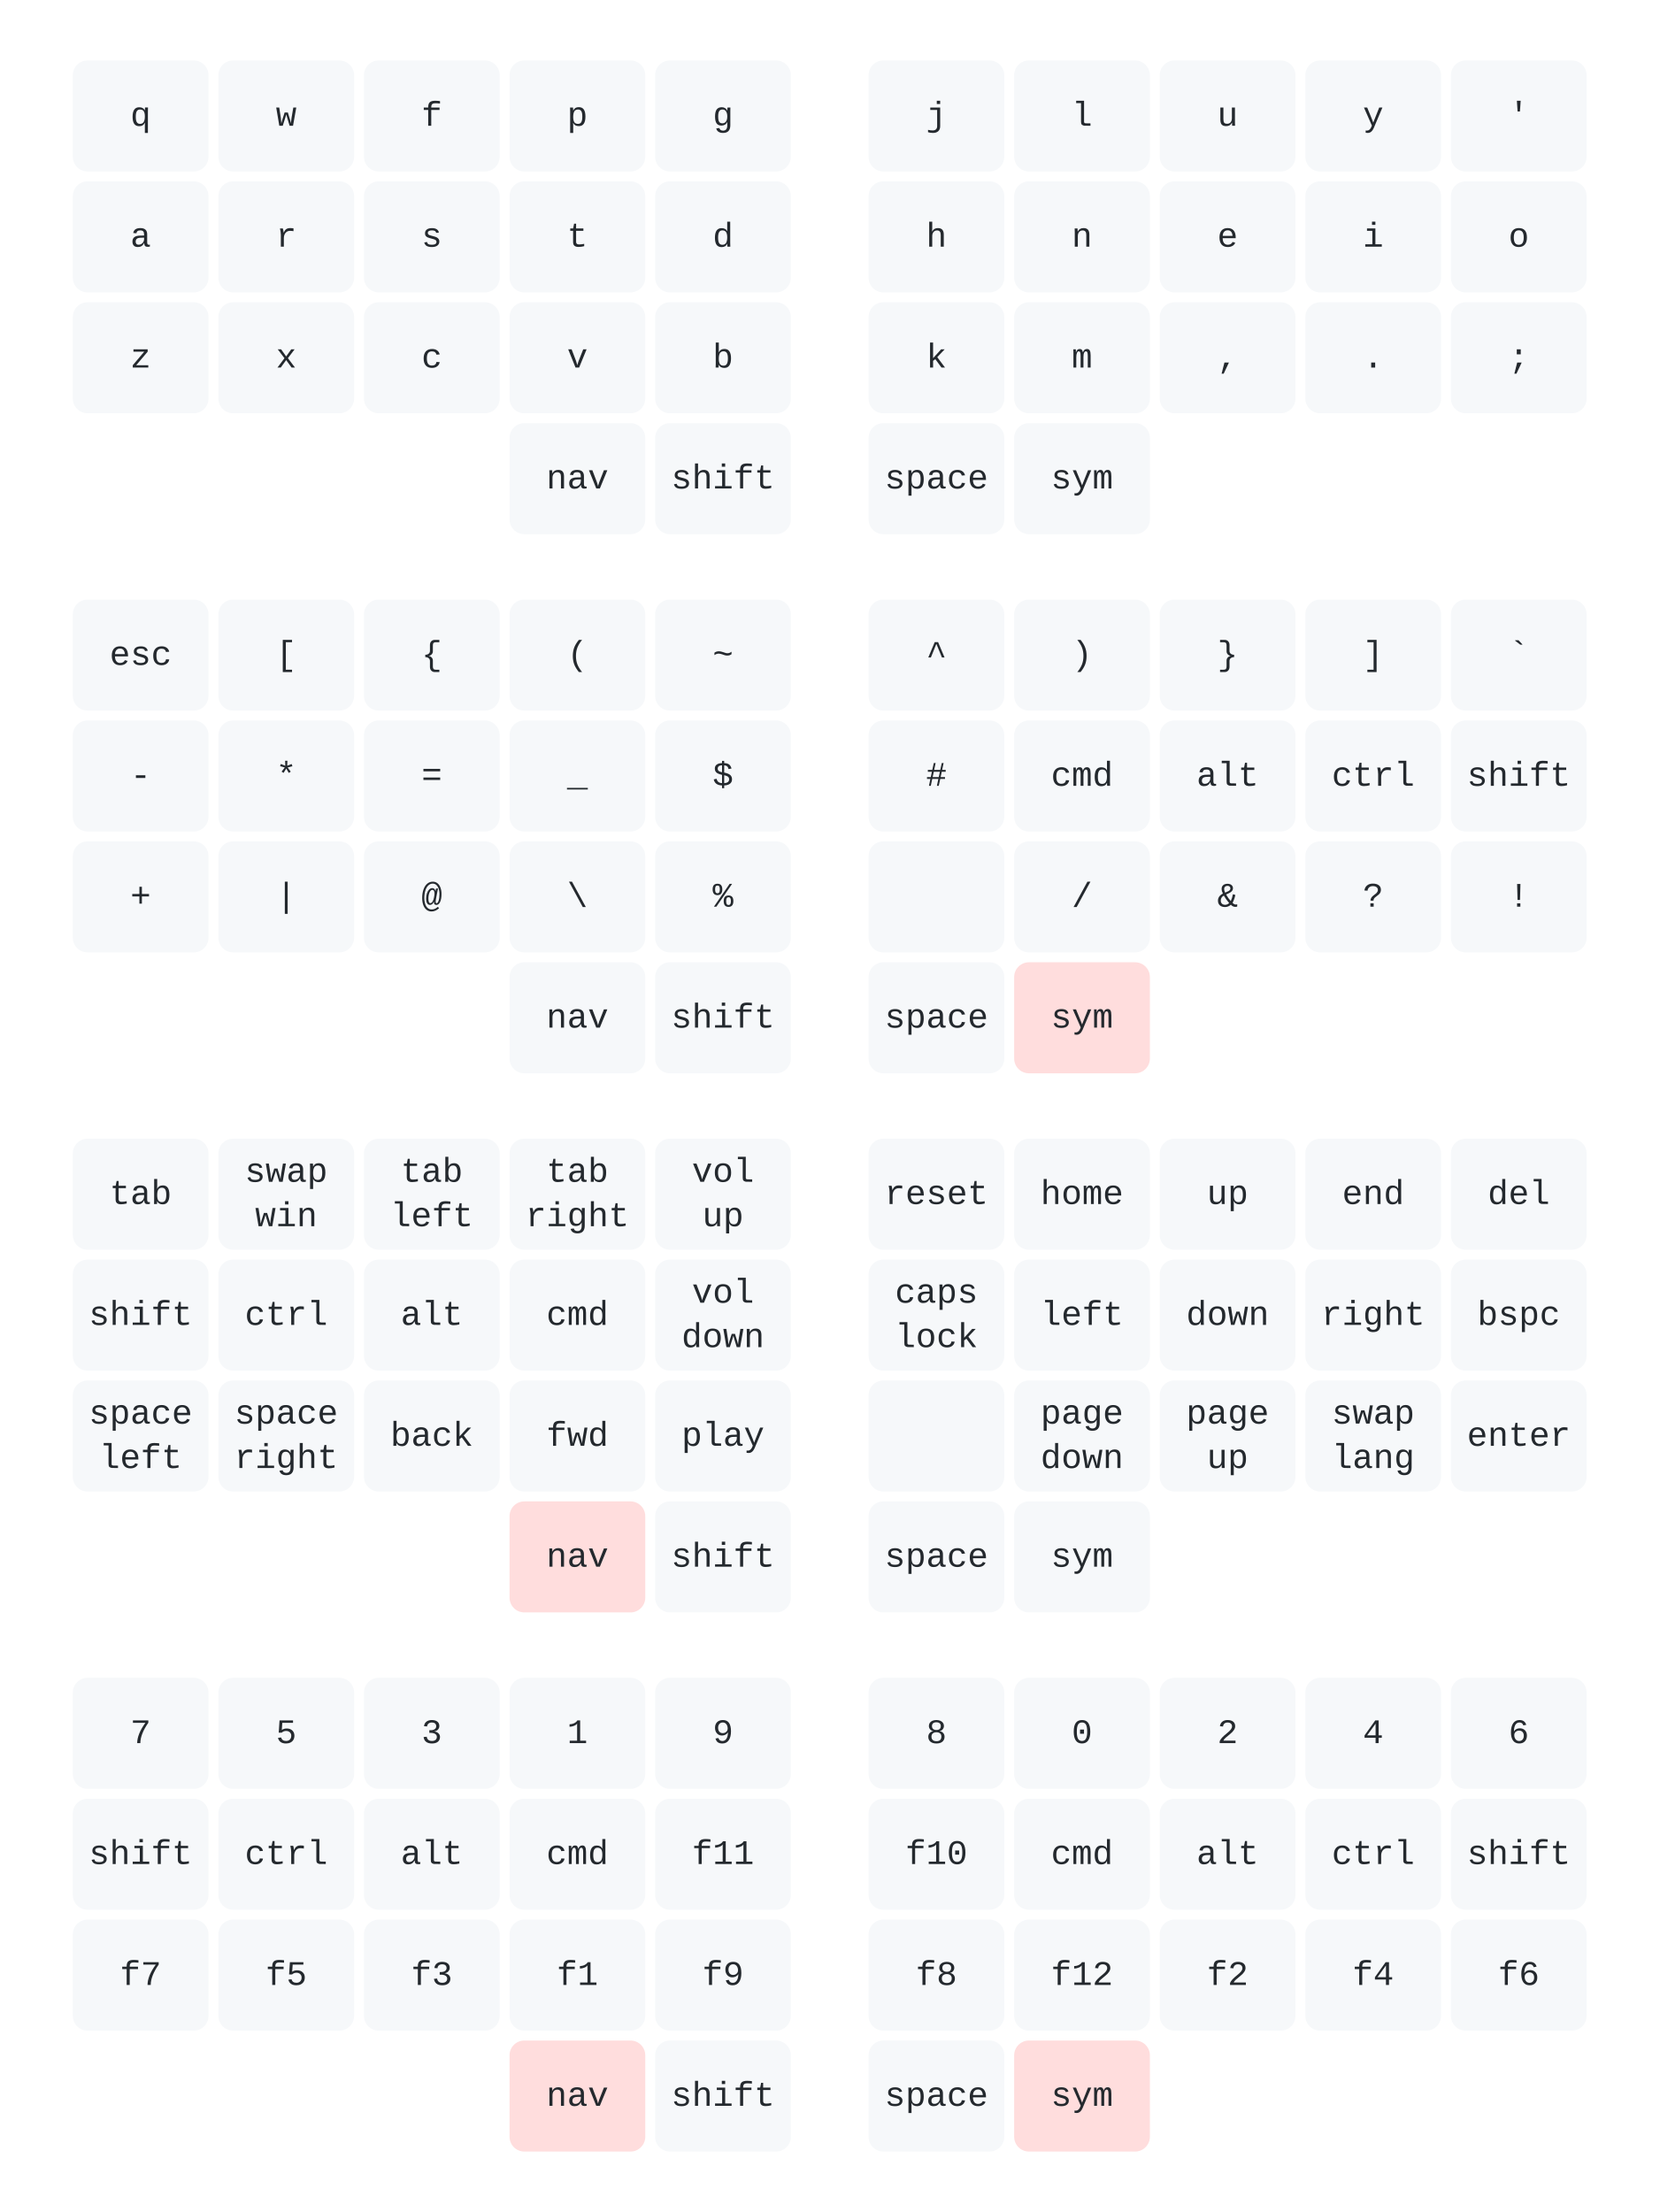
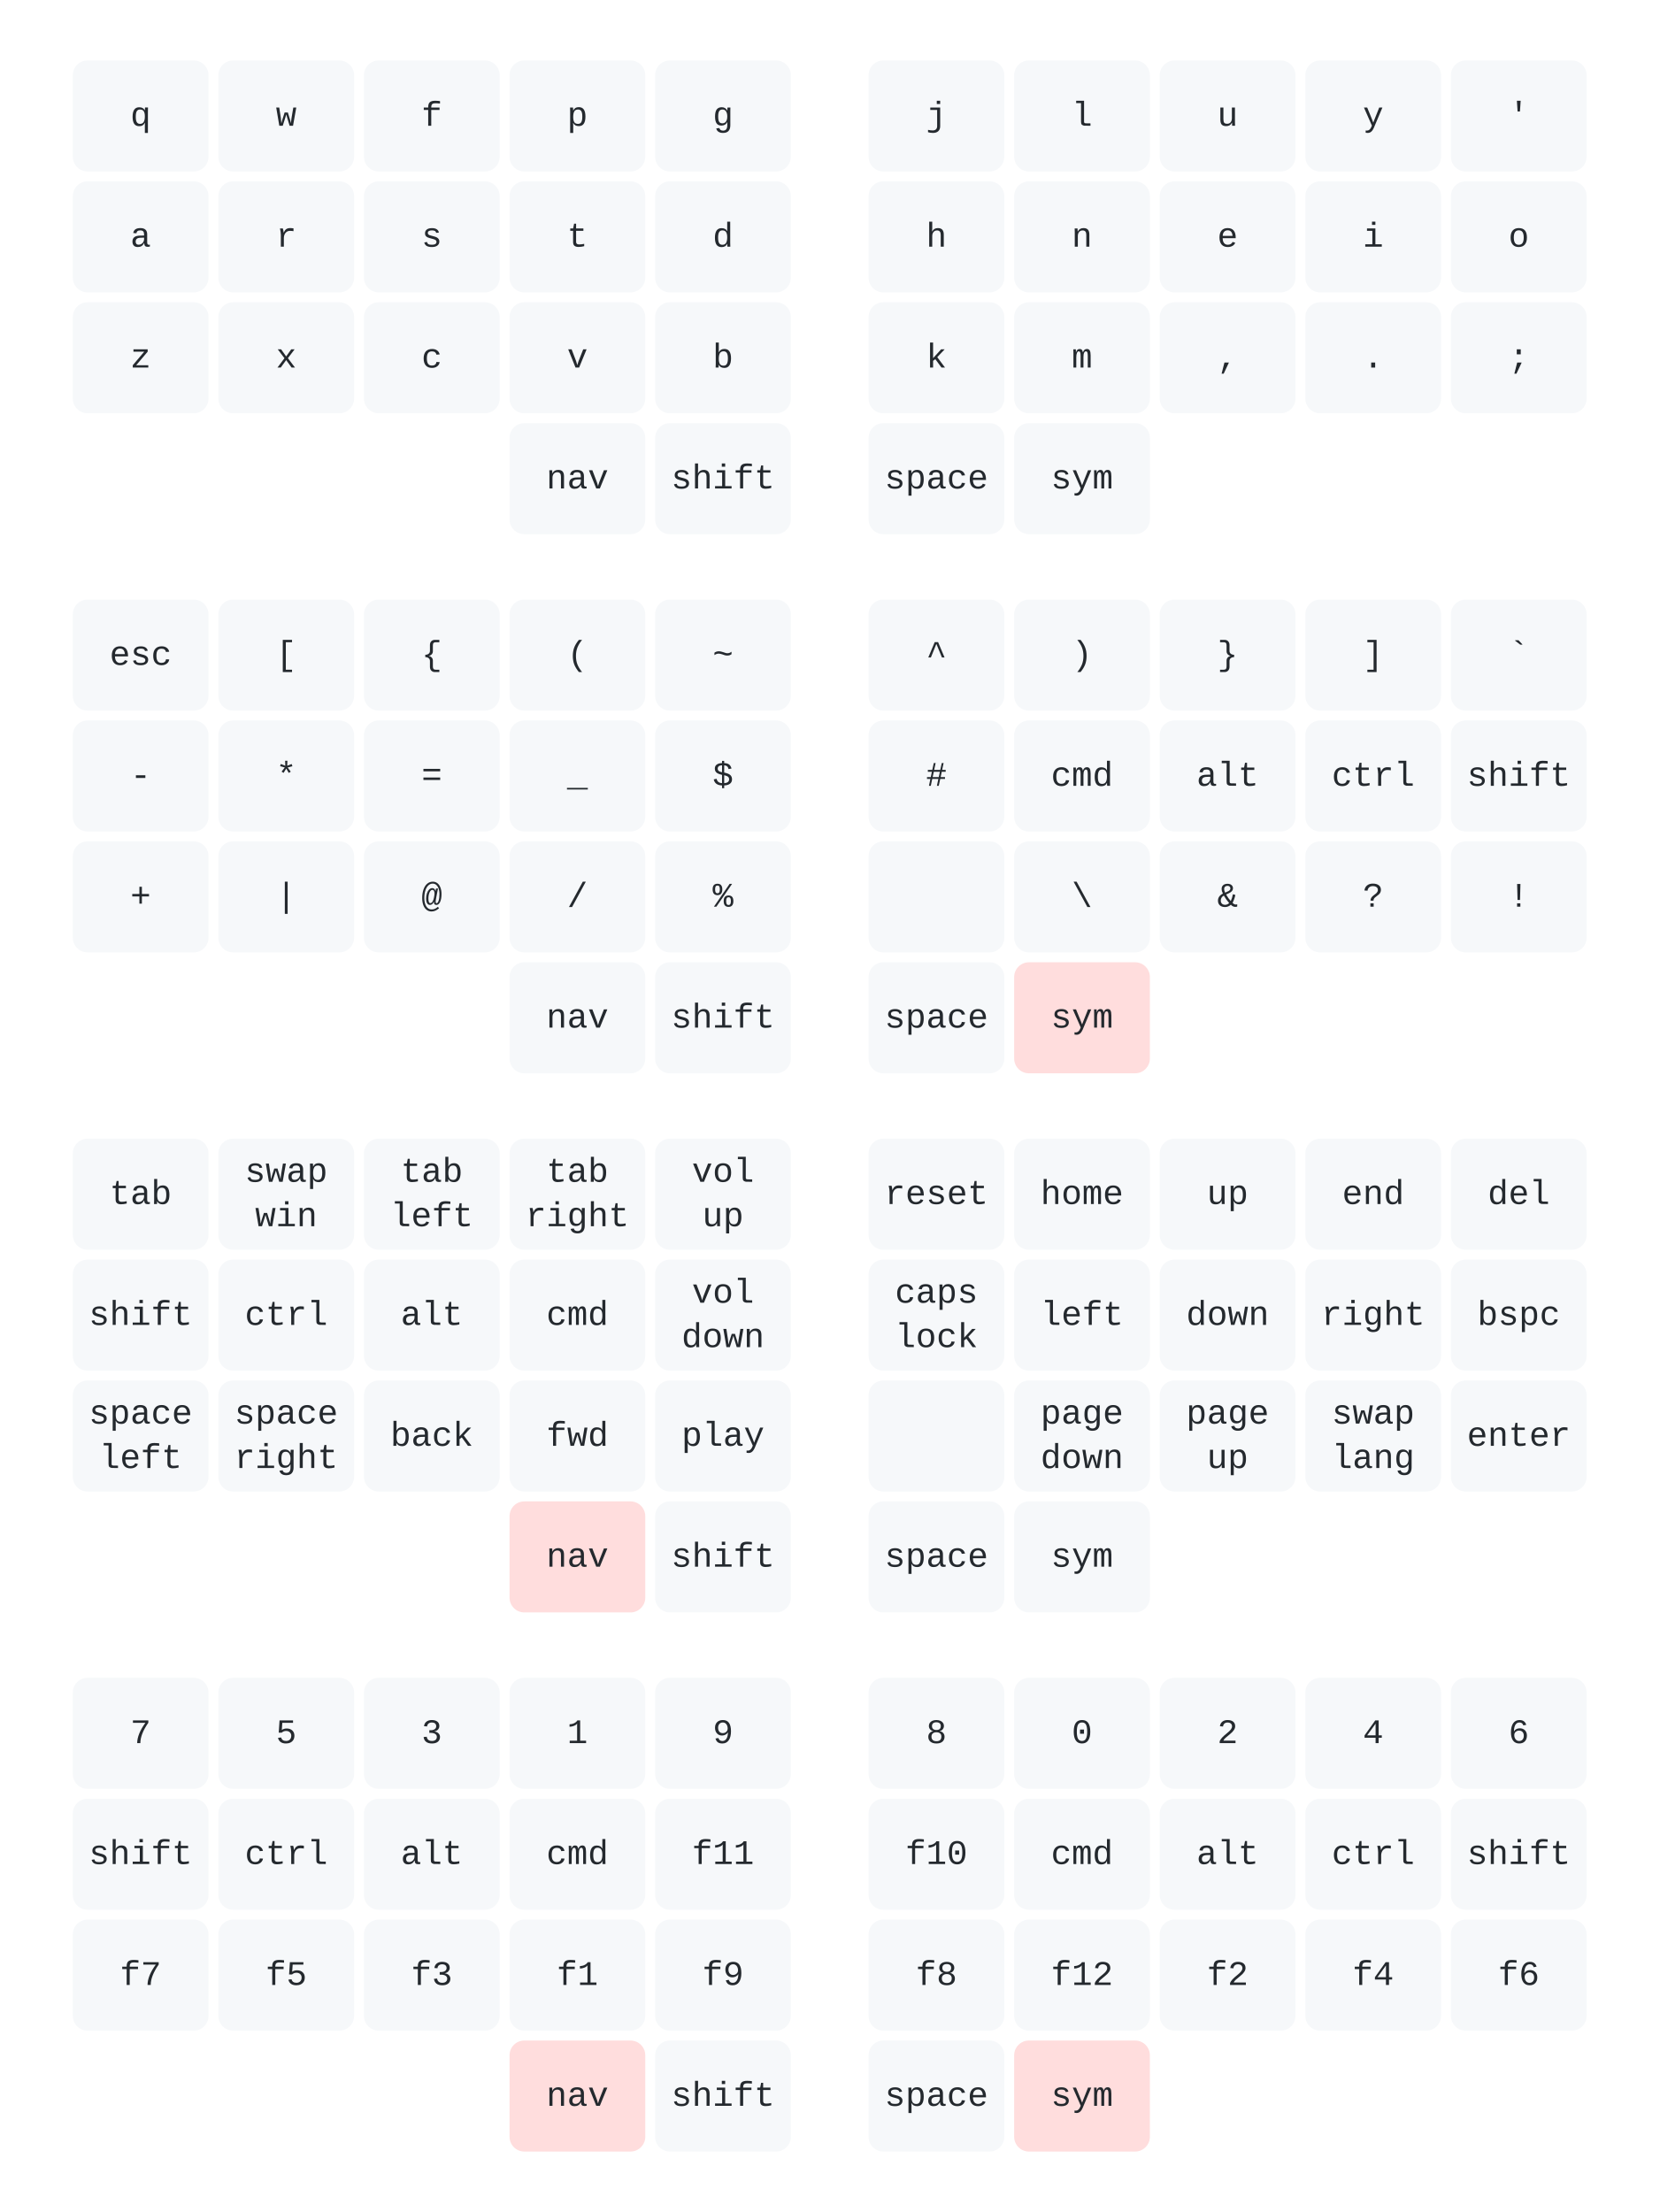
<svg xmlns="http://www.w3.org/2000/svg" width="672.5" height="896.5" viewBox="0 0 672.5 896.5">
  <style>
    svg {
        font-family: SFMono-Regular,Consolas,Liberation Mono,Menlo,monospace;
        font-size: 14px;
        font-kerning: normal;
        text-rendering: optimizeLegibility;
        fill: #24292e;
    }

    rect {
        fill: #f6f8fa;
    }

    .held {
        fill: #fdd;
    }
</style>
  <rect rx="6" ry="6" x="29.5" y="24.5" width="55" height="45" class="" />
  <text text-anchor="middle" dominant-baseline="middle" x="57.0" y="47.0">q</text>
  <rect rx="6" ry="6" x="88.5" y="24.5" width="55" height="45" class="" />
  <text text-anchor="middle" dominant-baseline="middle" x="116.0" y="47.0">w</text>
  <rect rx="6" ry="6" x="147.5" y="24.5" width="55" height="45" class="" />
  <text text-anchor="middle" dominant-baseline="middle" x="175.0" y="47.0">f</text>
  <rect rx="6" ry="6" x="206.5" y="24.5" width="55" height="45" class="" />
  <text text-anchor="middle" dominant-baseline="middle" x="234.0" y="47.0">p</text>
  <rect rx="6" ry="6" x="265.5" y="24.5" width="55" height="45" class="" />
  <text text-anchor="middle" dominant-baseline="middle" x="293.0" y="47.0">g</text>
  <rect rx="6" ry="6" x="29.5" y="73.5" width="55" height="45" class="" />
  <text text-anchor="middle" dominant-baseline="middle" x="57.0" y="96.0">a</text>
  <rect rx="6" ry="6" x="88.5" y="73.5" width="55" height="45" class="" />
  <text text-anchor="middle" dominant-baseline="middle" x="116.0" y="96.0">r</text>
  <rect rx="6" ry="6" x="147.5" y="73.5" width="55" height="45" class="" />
  <text text-anchor="middle" dominant-baseline="middle" x="175.0" y="96.0">s</text>
  <rect rx="6" ry="6" x="206.5" y="73.5" width="55" height="45" class="" />
  <text text-anchor="middle" dominant-baseline="middle" x="234.0" y="96.0">t</text>
  <rect rx="6" ry="6" x="265.5" y="73.5" width="55" height="45" class="" />
  <text text-anchor="middle" dominant-baseline="middle" x="293.0" y="96.0">d</text>
  <rect rx="6" ry="6" x="29.5" y="122.5" width="55" height="45" class="" />
  <text text-anchor="middle" dominant-baseline="middle" x="57.0" y="145.0">z</text>
  <rect rx="6" ry="6" x="88.5" y="122.5" width="55" height="45" class="" />
  <text text-anchor="middle" dominant-baseline="middle" x="116.0" y="145.0">x</text>
  <rect rx="6" ry="6" x="147.5" y="122.5" width="55" height="45" class="" />
  <text text-anchor="middle" dominant-baseline="middle" x="175.0" y="145.0">c</text>
  <rect rx="6" ry="6" x="206.5" y="122.5" width="55" height="45" class="" />
  <text text-anchor="middle" dominant-baseline="middle" x="234.0" y="145.0">v</text>
  <rect rx="6" ry="6" x="265.5" y="122.5" width="55" height="45" class="" />
  <text text-anchor="middle" dominant-baseline="middle" x="293.0" y="145.0">b</text>
  <rect rx="6" ry="6" x="352.0" y="24.5" width="55" height="45" class="" />
  <text text-anchor="middle" dominant-baseline="middle" x="379.5" y="47.0">j</text>
  <rect rx="6" ry="6" x="411.0" y="24.5" width="55" height="45" class="" />
  <text text-anchor="middle" dominant-baseline="middle" x="438.5" y="47.0">l</text>
  <rect rx="6" ry="6" x="470.0" y="24.5" width="55" height="45" class="" />
  <text text-anchor="middle" dominant-baseline="middle" x="497.5" y="47.0">u</text>
  <rect rx="6" ry="6" x="529.0" y="24.5" width="55" height="45" class="" />
  <text text-anchor="middle" dominant-baseline="middle" x="556.5" y="47.0">y</text>
  <rect rx="6" ry="6" x="588.0" y="24.5" width="55" height="45" class="" />
  <text text-anchor="middle" dominant-baseline="middle" x="615.5" y="47.0">'</text>
  <rect rx="6" ry="6" x="352.0" y="73.5" width="55" height="45" class="" />
  <text text-anchor="middle" dominant-baseline="middle" x="379.5" y="96.0">h</text>
  <rect rx="6" ry="6" x="411.0" y="73.5" width="55" height="45" class="" />
  <text text-anchor="middle" dominant-baseline="middle" x="438.5" y="96.0">n</text>
  <rect rx="6" ry="6" x="470.0" y="73.5" width="55" height="45" class="" />
  <text text-anchor="middle" dominant-baseline="middle" x="497.5" y="96.0">e</text>
  <rect rx="6" ry="6" x="529.0" y="73.5" width="55" height="45" class="" />
  <text text-anchor="middle" dominant-baseline="middle" x="556.5" y="96.0">i</text>
  <rect rx="6" ry="6" x="588.0" y="73.5" width="55" height="45" class="" />
  <text text-anchor="middle" dominant-baseline="middle" x="615.5" y="96.0">o</text>
  <rect rx="6" ry="6" x="352.0" y="122.5" width="55" height="45" class="" />
  <text text-anchor="middle" dominant-baseline="middle" x="379.5" y="145.0">k</text>
  <rect rx="6" ry="6" x="411.0" y="122.5" width="55" height="45" class="" />
  <text text-anchor="middle" dominant-baseline="middle" x="438.5" y="145.0">m</text>
  <rect rx="6" ry="6" x="470.0" y="122.5" width="55" height="45" class="" />
  <text text-anchor="middle" dominant-baseline="middle" x="497.5" y="145.0">,</text>
  <rect rx="6" ry="6" x="529.0" y="122.5" width="55" height="45" class="" />
  <text text-anchor="middle" dominant-baseline="middle" x="556.5" y="145.0">.</text>
  <rect rx="6" ry="6" x="588.0" y="122.5" width="55" height="45" class="" />
  <text text-anchor="middle" dominant-baseline="middle" x="615.5" y="145.0">;</text>
  <rect rx="6" ry="6" x="206.5" y="171.5" width="55" height="45" class="" />
  <text text-anchor="middle" dominant-baseline="middle" x="234.0" y="194.0">nav</text>
  <rect rx="6" ry="6" x="265.5" y="171.5" width="55" height="45" class="" />
  <text text-anchor="middle" dominant-baseline="middle" x="293.0" y="194.0">shift</text>
  <rect rx="6" ry="6" x="352.0" y="171.5" width="55" height="45" class="" />
  <text text-anchor="middle" dominant-baseline="middle" x="379.5" y="194.0">space</text>
  <rect rx="6" ry="6" x="411.0" y="171.5" width="55" height="45" class="" />
  <text text-anchor="middle" dominant-baseline="middle" x="438.5" y="194.0">sym</text>
  <rect rx="6" ry="6" x="29.5" y="243.0" width="55" height="45" class="" />
  <text text-anchor="middle" dominant-baseline="middle" x="57.0" y="265.5">esc</text>
  <rect rx="6" ry="6" x="88.5" y="243.0" width="55" height="45" class="" />
  <text text-anchor="middle" dominant-baseline="middle" x="116.0" y="265.5">[</text>
  <rect rx="6" ry="6" x="147.5" y="243.0" width="55" height="45" class="" />
  <text text-anchor="middle" dominant-baseline="middle" x="175.0" y="265.5">{</text>
  <rect rx="6" ry="6" x="206.5" y="243.0" width="55" height="45" class="" />
  <text text-anchor="middle" dominant-baseline="middle" x="234.0" y="265.5">(</text>
  <rect rx="6" ry="6" x="265.5" y="243.0" width="55" height="45" class="" />
  <text text-anchor="middle" dominant-baseline="middle" x="293.0" y="265.5">~</text>
  <rect rx="6" ry="6" x="29.5" y="292.0" width="55" height="45" class="" />
  <text text-anchor="middle" dominant-baseline="middle" x="57.0" y="314.5">-</text>
  <rect rx="6" ry="6" x="88.5" y="292.0" width="55" height="45" class="" />
  <text text-anchor="middle" dominant-baseline="middle" x="116.0" y="314.5">*</text>
  <rect rx="6" ry="6" x="147.5" y="292.0" width="55" height="45" class="" />
  <text text-anchor="middle" dominant-baseline="middle" x="175.0" y="314.5">=</text>
  <rect rx="6" ry="6" x="206.5" y="292.0" width="55" height="45" class="" />
  <text text-anchor="middle" dominant-baseline="middle" x="234.0" y="314.5">_</text>
  <rect rx="6" ry="6" x="265.5" y="292.0" width="55" height="45" class="" />
  <text text-anchor="middle" dominant-baseline="middle" x="293.0" y="314.5">$</text>
  <rect rx="6" ry="6" x="29.5" y="341.0" width="55" height="45" class="" />
  <text text-anchor="middle" dominant-baseline="middle" x="57.0" y="363.5">+</text>
  <rect rx="6" ry="6" x="88.5" y="341.0" width="55" height="45" class="" />
  <text text-anchor="middle" dominant-baseline="middle" x="116.0" y="363.5">|</text>
  <rect rx="6" ry="6" x="147.5" y="341.0" width="55" height="45" class="" />
  <text text-anchor="middle" dominant-baseline="middle" x="175.0" y="363.5">@</text>
  <rect rx="6" ry="6" x="206.5" y="341.0" width="55" height="45" class="" />
-   <text text-anchor="middle" dominant-baseline="middle" x="234.0" y="363.5">\</text>
+   <text text-anchor="middle" dominant-baseline="middle" x="234.0" y="363.5">/</text>
  <rect rx="6" ry="6" x="265.5" y="341.0" width="55" height="45" class="" />
  <text text-anchor="middle" dominant-baseline="middle" x="293.0" y="363.5">%</text>
  <rect rx="6" ry="6" x="352.0" y="243.0" width="55" height="45" class="" />
  <text text-anchor="middle" dominant-baseline="middle" x="379.5" y="265.5">^</text>
  <rect rx="6" ry="6" x="411.0" y="243.0" width="55" height="45" class="" />
  <text text-anchor="middle" dominant-baseline="middle" x="438.5" y="265.5">)</text>
  <rect rx="6" ry="6" x="470.0" y="243.0" width="55" height="45" class="" />
  <text text-anchor="middle" dominant-baseline="middle" x="497.5" y="265.5">}</text>
  <rect rx="6" ry="6" x="529.0" y="243.0" width="55" height="45" class="" />
  <text text-anchor="middle" dominant-baseline="middle" x="556.5" y="265.5">]</text>
  <rect rx="6" ry="6" x="588.0" y="243.0" width="55" height="45" class="" />
  <text text-anchor="middle" dominant-baseline="middle" x="615.5" y="265.5">`</text>
  <rect rx="6" ry="6" x="352.0" y="292.0" width="55" height="45" class="" />
  <text text-anchor="middle" dominant-baseline="middle" x="379.5" y="314.5">#</text>
  <rect rx="6" ry="6" x="411.0" y="292.0" width="55" height="45" class="" />
  <text text-anchor="middle" dominant-baseline="middle" x="438.5" y="314.5">cmd</text>
  <rect rx="6" ry="6" x="470.0" y="292.0" width="55" height="45" class="" />
  <text text-anchor="middle" dominant-baseline="middle" x="497.5" y="314.5">alt</text>
  <rect rx="6" ry="6" x="529.0" y="292.0" width="55" height="45" class="" />
  <text text-anchor="middle" dominant-baseline="middle" x="556.5" y="314.5">ctrl</text>
  <rect rx="6" ry="6" x="588.0" y="292.0" width="55" height="45" class="" />
  <text text-anchor="middle" dominant-baseline="middle" x="615.5" y="314.5">shift</text>
  <rect rx="6" ry="6" x="352.0" y="341.0" width="55" height="45" class="" />
  <rect rx="6" ry="6" x="411.0" y="341.0" width="55" height="45" class="" />
-   <text text-anchor="middle" dominant-baseline="middle" x="438.5" y="363.5">/</text>
+   <text text-anchor="middle" dominant-baseline="middle" x="438.5" y="363.5">\</text>
  <rect rx="6" ry="6" x="470.0" y="341.0" width="55" height="45" class="" />
  <text text-anchor="middle" dominant-baseline="middle" x="497.5" y="363.5">&amp;</text>
  <rect rx="6" ry="6" x="529.0" y="341.0" width="55" height="45" class="" />
  <text text-anchor="middle" dominant-baseline="middle" x="556.5" y="363.5">?</text>
  <rect rx="6" ry="6" x="588.0" y="341.0" width="55" height="45" class="" />
  <text text-anchor="middle" dominant-baseline="middle" x="615.5" y="363.5">!</text>
  <rect rx="6" ry="6" x="206.5" y="390.0" width="55" height="45" class="" />
  <text text-anchor="middle" dominant-baseline="middle" x="234.0" y="412.5">nav</text>
  <rect rx="6" ry="6" x="265.5" y="390.0" width="55" height="45" class="" />
  <text text-anchor="middle" dominant-baseline="middle" x="293.0" y="412.5">shift</text>
  <rect rx="6" ry="6" x="352.0" y="390.0" width="55" height="45" class="" />
  <text text-anchor="middle" dominant-baseline="middle" x="379.5" y="412.5">space</text>
  <rect rx="6" ry="6" x="411.0" y="390.0" width="55" height="45" class="held" />
  <text text-anchor="middle" dominant-baseline="middle" x="438.5" y="412.5">sym</text>
  <rect rx="6" ry="6" x="29.5" y="461.5" width="55" height="45" class="" />
  <text text-anchor="middle" dominant-baseline="middle" x="57.0" y="484.0">tab</text>
  <rect rx="6" ry="6" x="88.5" y="461.5" width="55" height="45" class="" />
  <text text-anchor="middle" dominant-baseline="middle" x="116.0" y="475.0">swap</text>
  <text text-anchor="middle" dominant-baseline="middle" x="116.0" y="493.0">win</text>
  <rect rx="6" ry="6" x="147.5" y="461.5" width="55" height="45" class="" />
  <text text-anchor="middle" dominant-baseline="middle" x="175.0" y="475.0">tab</text>
  <text text-anchor="middle" dominant-baseline="middle" x="175.0" y="493.0">left</text>
  <rect rx="6" ry="6" x="206.5" y="461.5" width="55" height="45" class="" />
  <text text-anchor="middle" dominant-baseline="middle" x="234.0" y="475.0">tab</text>
  <text text-anchor="middle" dominant-baseline="middle" x="234.0" y="493.0">right</text>
  <rect rx="6" ry="6" x="265.5" y="461.5" width="55" height="45" class="" />
  <text text-anchor="middle" dominant-baseline="middle" x="293.0" y="475.0">vol</text>
  <text text-anchor="middle" dominant-baseline="middle" x="293.0" y="493.0">up</text>
  <rect rx="6" ry="6" x="29.5" y="510.5" width="55" height="45" class="" />
  <text text-anchor="middle" dominant-baseline="middle" x="57.0" y="533.0">shift</text>
  <rect rx="6" ry="6" x="88.5" y="510.5" width="55" height="45" class="" />
  <text text-anchor="middle" dominant-baseline="middle" x="116.0" y="533.0">ctrl</text>
  <rect rx="6" ry="6" x="147.5" y="510.5" width="55" height="45" class="" />
  <text text-anchor="middle" dominant-baseline="middle" x="175.0" y="533.0">alt</text>
  <rect rx="6" ry="6" x="206.5" y="510.5" width="55" height="45" class="" />
  <text text-anchor="middle" dominant-baseline="middle" x="234.0" y="533.0">cmd</text>
  <rect rx="6" ry="6" x="265.5" y="510.5" width="55" height="45" class="" />
  <text text-anchor="middle" dominant-baseline="middle" x="293.0" y="524.0">vol</text>
  <text text-anchor="middle" dominant-baseline="middle" x="293.0" y="542.0">down</text>
  <rect rx="6" ry="6" x="29.5" y="559.5" width="55" height="45" class="" />
  <text text-anchor="middle" dominant-baseline="middle" x="57.0" y="573.0">space</text>
  <text text-anchor="middle" dominant-baseline="middle" x="57.0" y="591.0">left</text>
  <rect rx="6" ry="6" x="88.5" y="559.5" width="55" height="45" class="" />
  <text text-anchor="middle" dominant-baseline="middle" x="116.0" y="573.0">space</text>
  <text text-anchor="middle" dominant-baseline="middle" x="116.0" y="591.0">right</text>
  <rect rx="6" ry="6" x="147.5" y="559.5" width="55" height="45" class="" />
  <text text-anchor="middle" dominant-baseline="middle" x="175.0" y="582.0">back</text>
  <rect rx="6" ry="6" x="206.5" y="559.5" width="55" height="45" class="" />
  <text text-anchor="middle" dominant-baseline="middle" x="234.0" y="582.0">fwd</text>
  <rect rx="6" ry="6" x="265.5" y="559.5" width="55" height="45" class="" />
  <text text-anchor="middle" dominant-baseline="middle" x="293.0" y="582.0">play</text>
  <rect rx="6" ry="6" x="352.0" y="461.5" width="55" height="45" class="" />
  <text text-anchor="middle" dominant-baseline="middle" x="379.5" y="484.0">reset</text>
  <rect rx="6" ry="6" x="411.0" y="461.5" width="55" height="45" class="" />
  <text text-anchor="middle" dominant-baseline="middle" x="438.5" y="484.0">home</text>
  <rect rx="6" ry="6" x="470.0" y="461.5" width="55" height="45" class="" />
  <text text-anchor="middle" dominant-baseline="middle" x="497.5" y="484.0">up</text>
  <rect rx="6" ry="6" x="529.0" y="461.5" width="55" height="45" class="" />
  <text text-anchor="middle" dominant-baseline="middle" x="556.5" y="484.0">end</text>
  <rect rx="6" ry="6" x="588.0" y="461.5" width="55" height="45" class="" />
  <text text-anchor="middle" dominant-baseline="middle" x="615.5" y="484.0">del</text>
  <rect rx="6" ry="6" x="352.0" y="510.5" width="55" height="45" class="" />
  <text text-anchor="middle" dominant-baseline="middle" x="379.5" y="524.0">caps</text>
  <text text-anchor="middle" dominant-baseline="middle" x="379.5" y="542.0">lock</text>
  <rect rx="6" ry="6" x="411.0" y="510.5" width="55" height="45" class="" />
  <text text-anchor="middle" dominant-baseline="middle" x="438.5" y="533.0">left</text>
  <rect rx="6" ry="6" x="470.0" y="510.5" width="55" height="45" class="" />
  <text text-anchor="middle" dominant-baseline="middle" x="497.5" y="533.0">down</text>
  <rect rx="6" ry="6" x="529.0" y="510.5" width="55" height="45" class="" />
  <text text-anchor="middle" dominant-baseline="middle" x="556.5" y="533.0">right</text>
  <rect rx="6" ry="6" x="588.0" y="510.5" width="55" height="45" class="" />
  <text text-anchor="middle" dominant-baseline="middle" x="615.5" y="533.0">bspc</text>
  <rect rx="6" ry="6" x="352.0" y="559.5" width="55" height="45" class="" />
  <rect rx="6" ry="6" x="411.0" y="559.5" width="55" height="45" class="" />
  <text text-anchor="middle" dominant-baseline="middle" x="438.5" y="573.0">page</text>
  <text text-anchor="middle" dominant-baseline="middle" x="438.5" y="591.0">down</text>
  <rect rx="6" ry="6" x="470.0" y="559.5" width="55" height="45" class="" />
  <text text-anchor="middle" dominant-baseline="middle" x="497.5" y="573.0">page</text>
  <text text-anchor="middle" dominant-baseline="middle" x="497.5" y="591.0">up</text>
  <rect rx="6" ry="6" x="529.0" y="559.5" width="55" height="45" class="" />
  <text text-anchor="middle" dominant-baseline="middle" x="556.5" y="573.0">swap</text>
  <text text-anchor="middle" dominant-baseline="middle" x="556.5" y="591.0">lang</text>
  <rect rx="6" ry="6" x="588.0" y="559.5" width="55" height="45" class="" />
  <text text-anchor="middle" dominant-baseline="middle" x="615.5" y="582.0">enter</text>
  <rect rx="6" ry="6" x="206.5" y="608.5" width="55" height="45" class="held" />
  <text text-anchor="middle" dominant-baseline="middle" x="234.0" y="631.0">nav</text>
  <rect rx="6" ry="6" x="265.5" y="608.5" width="55" height="45" class="" />
  <text text-anchor="middle" dominant-baseline="middle" x="293.0" y="631.0">shift</text>
  <rect rx="6" ry="6" x="352.0" y="608.5" width="55" height="45" class="" />
  <text text-anchor="middle" dominant-baseline="middle" x="379.5" y="631.0">space</text>
  <rect rx="6" ry="6" x="411.0" y="608.5" width="55" height="45" class="" />
  <text text-anchor="middle" dominant-baseline="middle" x="438.5" y="631.0">sym</text>
  <rect rx="6" ry="6" x="29.5" y="680.0" width="55" height="45" class="" />
  <text text-anchor="middle" dominant-baseline="middle" x="57.0" y="702.5">7</text>
  <rect rx="6" ry="6" x="88.5" y="680.0" width="55" height="45" class="" />
  <text text-anchor="middle" dominant-baseline="middle" x="116.0" y="702.5">5</text>
  <rect rx="6" ry="6" x="147.5" y="680.0" width="55" height="45" class="" />
  <text text-anchor="middle" dominant-baseline="middle" x="175.0" y="702.5">3</text>
  <rect rx="6" ry="6" x="206.5" y="680.0" width="55" height="45" class="" />
  <text text-anchor="middle" dominant-baseline="middle" x="234.0" y="702.5">1</text>
  <rect rx="6" ry="6" x="265.5" y="680.0" width="55" height="45" class="" />
  <text text-anchor="middle" dominant-baseline="middle" x="293.0" y="702.5">9</text>
  <rect rx="6" ry="6" x="29.5" y="729.0" width="55" height="45" class="" />
  <text text-anchor="middle" dominant-baseline="middle" x="57.0" y="751.5">shift</text>
  <rect rx="6" ry="6" x="88.5" y="729.0" width="55" height="45" class="" />
  <text text-anchor="middle" dominant-baseline="middle" x="116.0" y="751.5">ctrl</text>
  <rect rx="6" ry="6" x="147.5" y="729.0" width="55" height="45" class="" />
  <text text-anchor="middle" dominant-baseline="middle" x="175.0" y="751.5">alt</text>
  <rect rx="6" ry="6" x="206.5" y="729.0" width="55" height="45" class="" />
  <text text-anchor="middle" dominant-baseline="middle" x="234.0" y="751.5">cmd</text>
  <rect rx="6" ry="6" x="265.5" y="729.0" width="55" height="45" class="" />
  <text text-anchor="middle" dominant-baseline="middle" x="293.0" y="751.5">f11</text>
  <rect rx="6" ry="6" x="29.5" y="778.0" width="55" height="45" class="" />
  <text text-anchor="middle" dominant-baseline="middle" x="57.0" y="800.5">f7</text>
  <rect rx="6" ry="6" x="88.5" y="778.0" width="55" height="45" class="" />
  <text text-anchor="middle" dominant-baseline="middle" x="116.0" y="800.5">f5</text>
  <rect rx="6" ry="6" x="147.5" y="778.0" width="55" height="45" class="" />
  <text text-anchor="middle" dominant-baseline="middle" x="175.0" y="800.5">f3</text>
  <rect rx="6" ry="6" x="206.5" y="778.0" width="55" height="45" class="" />
  <text text-anchor="middle" dominant-baseline="middle" x="234.0" y="800.5">f1</text>
  <rect rx="6" ry="6" x="265.5" y="778.0" width="55" height="45" class="" />
  <text text-anchor="middle" dominant-baseline="middle" x="293.0" y="800.5">f9</text>
  <rect rx="6" ry="6" x="352.0" y="680.0" width="55" height="45" class="" />
  <text text-anchor="middle" dominant-baseline="middle" x="379.5" y="702.5">8</text>
  <rect rx="6" ry="6" x="411.0" y="680.0" width="55" height="45" class="" />
  <text text-anchor="middle" dominant-baseline="middle" x="438.5" y="702.5">0</text>
  <rect rx="6" ry="6" x="470.0" y="680.0" width="55" height="45" class="" />
  <text text-anchor="middle" dominant-baseline="middle" x="497.5" y="702.5">2</text>
  <rect rx="6" ry="6" x="529.0" y="680.0" width="55" height="45" class="" />
  <text text-anchor="middle" dominant-baseline="middle" x="556.5" y="702.5">4</text>
  <rect rx="6" ry="6" x="588.0" y="680.0" width="55" height="45" class="" />
  <text text-anchor="middle" dominant-baseline="middle" x="615.5" y="702.5">6</text>
  <rect rx="6" ry="6" x="352.0" y="729.0" width="55" height="45" class="" />
  <text text-anchor="middle" dominant-baseline="middle" x="379.5" y="751.5">f10</text>
  <rect rx="6" ry="6" x="411.0" y="729.0" width="55" height="45" class="" />
  <text text-anchor="middle" dominant-baseline="middle" x="438.5" y="751.5">cmd</text>
  <rect rx="6" ry="6" x="470.0" y="729.0" width="55" height="45" class="" />
  <text text-anchor="middle" dominant-baseline="middle" x="497.5" y="751.5">alt</text>
  <rect rx="6" ry="6" x="529.0" y="729.0" width="55" height="45" class="" />
  <text text-anchor="middle" dominant-baseline="middle" x="556.5" y="751.5">ctrl</text>
  <rect rx="6" ry="6" x="588.0" y="729.0" width="55" height="45" class="" />
  <text text-anchor="middle" dominant-baseline="middle" x="615.5" y="751.5">shift</text>
  <rect rx="6" ry="6" x="352.0" y="778.0" width="55" height="45" class="" />
  <text text-anchor="middle" dominant-baseline="middle" x="379.5" y="800.5">f8</text>
  <rect rx="6" ry="6" x="411.0" y="778.0" width="55" height="45" class="" />
  <text text-anchor="middle" dominant-baseline="middle" x="438.5" y="800.5">f12</text>
  <rect rx="6" ry="6" x="470.0" y="778.0" width="55" height="45" class="" />
  <text text-anchor="middle" dominant-baseline="middle" x="497.5" y="800.5">f2</text>
  <rect rx="6" ry="6" x="529.0" y="778.0" width="55" height="45" class="" />
  <text text-anchor="middle" dominant-baseline="middle" x="556.5" y="800.5">f4</text>
  <rect rx="6" ry="6" x="588.0" y="778.0" width="55" height="45" class="" />
  <text text-anchor="middle" dominant-baseline="middle" x="615.5" y="800.5">f6</text>
  <rect rx="6" ry="6" x="206.5" y="827.0" width="55" height="45" class="held" />
  <text text-anchor="middle" dominant-baseline="middle" x="234.0" y="849.5">nav</text>
  <rect rx="6" ry="6" x="265.5" y="827.0" width="55" height="45" class="" />
  <text text-anchor="middle" dominant-baseline="middle" x="293.0" y="849.5">shift</text>
  <rect rx="6" ry="6" x="352.0" y="827.0" width="55" height="45" class="" />
  <text text-anchor="middle" dominant-baseline="middle" x="379.5" y="849.5">space</text>
  <rect rx="6" ry="6" x="411.0" y="827.0" width="55" height="45" class="held" />
  <text text-anchor="middle" dominant-baseline="middle" x="438.5" y="849.5">sym</text>
</svg>
